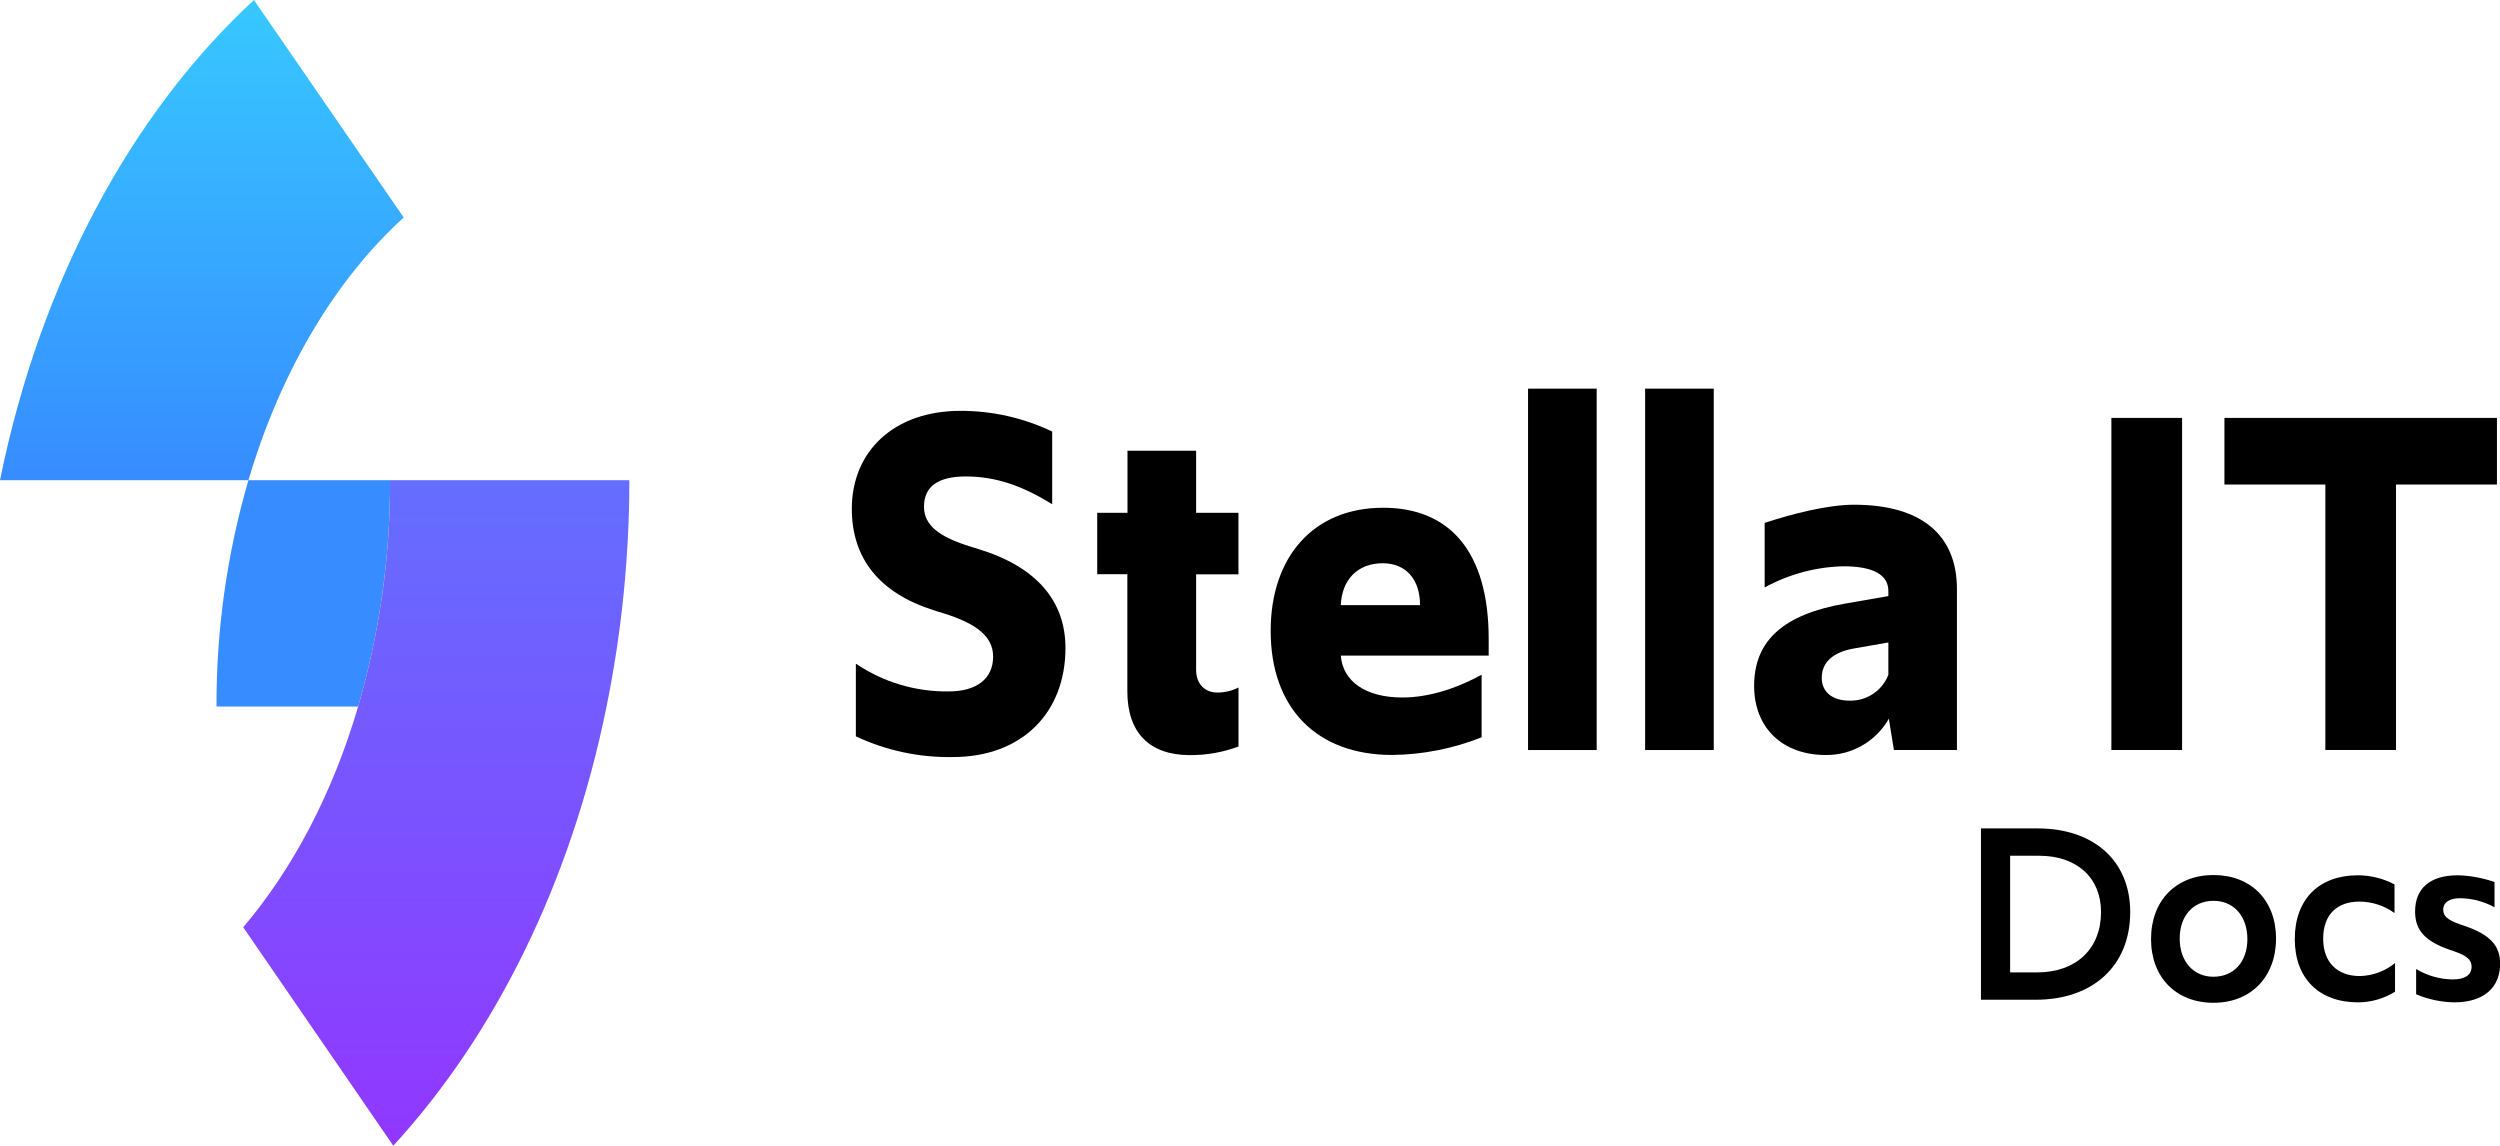
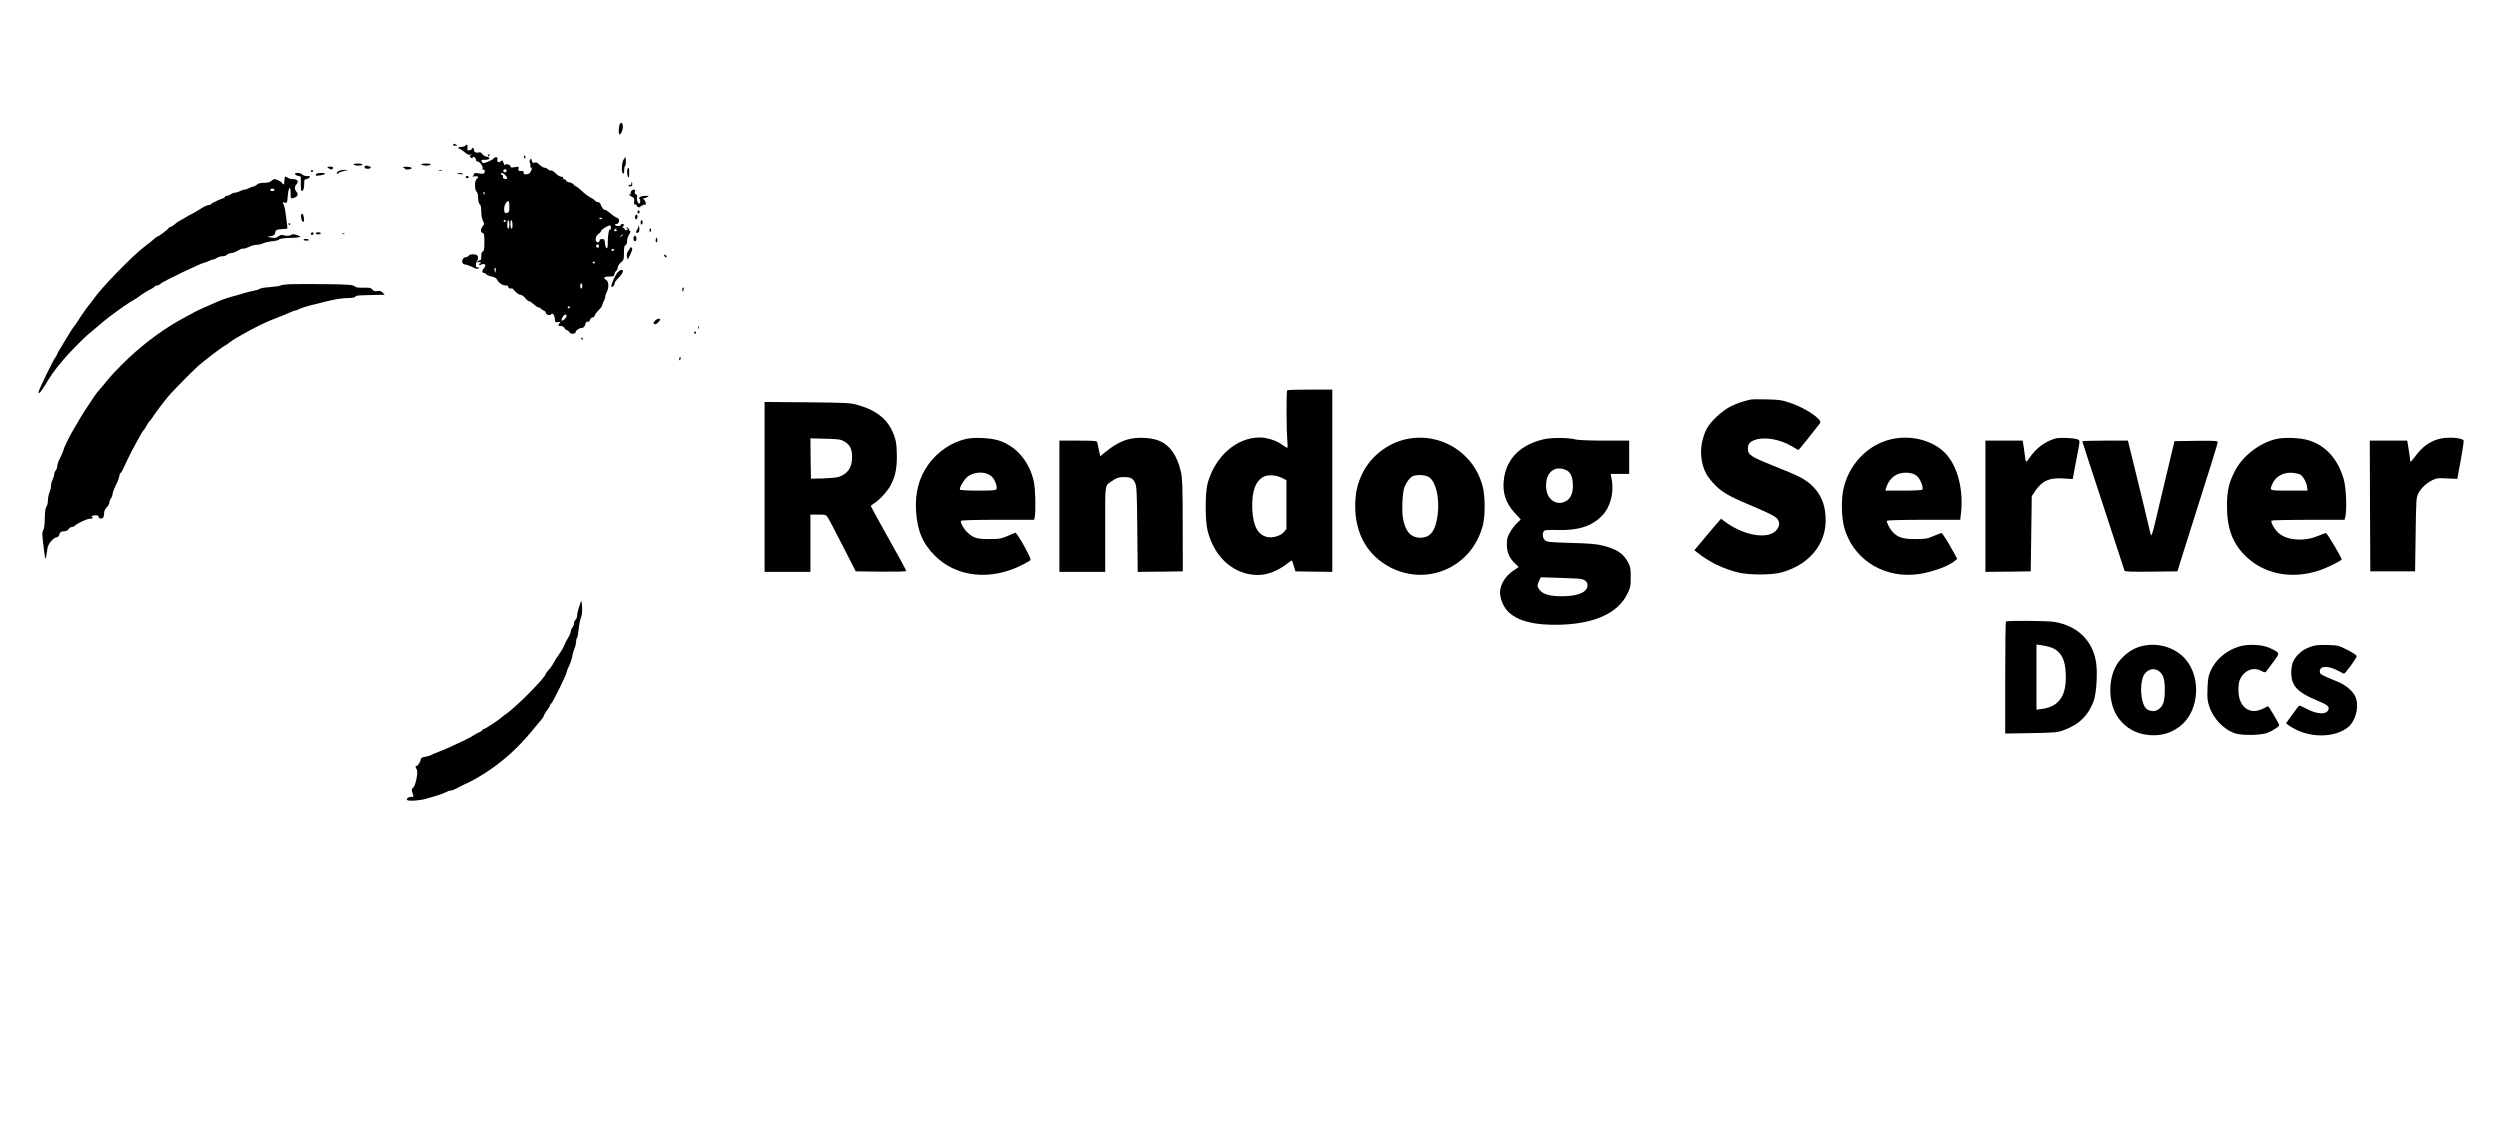
- <svg xmlns="http://www.w3.org/2000/svg" id="Layer_1" data-name="Layer 1" viewBox="0 0 767.86 351.9">
-   <defs>
-     <linearGradient id="무제_그라디언트" x1="62" y1="206.5" x2="62" y2="354" gradientTransform="matrix(1, 0, 0, -1, 0, 354)" gradientUnits="userSpaceOnUse">
-       <stop offset="0" stop-color="#378cff" />
-       <stop offset="1" stop-color="#37c8ff" />
-     </linearGradient>
-     <linearGradient id="무제_그라디언트_2" x1="134" y1="2.1" x2="134" y2="206.5" gradientTransform="matrix(1, 0, 0, -1, 0, 354)" gradientUnits="userSpaceOnUse">
-       <stop offset="0" stop-color="#9137ff" />
-       <stop offset="1" stop-color="#646eff" />
-     </linearGradient>
-   </defs>
-   <path d="M76.3,147.5H0C12.3,86.7,40.4,34.7,78,0l46,66.8C103,85.9,86.2,114,76.3,147.5Z" fill="url(#무제_그라디언트)" />
-   <path d="M110,217a245.7,245.7,0,0,0,9.8-69.5H76.3A245.7,245.7,0,0,0,66.5,217Z" fill="#378cff" />
-   <path d="M193.3,147.5H119.8A245.7,245.7,0,0,1,110,217c-7.8,26.6-20,49.8-35.3,67.8l46.1,67.1c31.3-34.1,54.6-81,65.5-134.9A348.47,348.47,0,0,0,193.3,147.5Z" fill="url(#무제_그라디언트_2)" />
-   <path d="M608.44,254.44H625.8c17.44,0,28.48,10.08,28.48,25.68,0,16.39-11.28,26.95-29.12,26.95H608.44Zm17.2,44.23c12.08,0,19.68-7.28,19.68-18.55,0-10.48-7.36-17.28-19-17.28H617.4v35.83Z" />
-   <path d="M660.68,288.43c0-11.83,7.68-19.67,19.19-19.67s19.2,7.76,19.2,19.51S691.39,308,679.87,308,660.68,300.19,660.68,288.43Zm29.59,0c0-7-4.16-11.75-10.4-11.75s-10.39,4.63-10.39,11.59S673.63,300,679.87,300,690.27,295.39,690.27,288.43Z" />
-   <path d="M704.83,288.43c0-12.23,7.44-19.59,19.36-19.59a24.21,24.21,0,0,1,11.27,2.8v8.79a18.53,18.53,0,0,0-10.79-3.51c-6.88,0-11.12,4-11.12,11.43,0,7.28,4.4,11.44,11.28,11.44a17.75,17.75,0,0,0,10.79-4v8.8a21.55,21.55,0,0,1-11.35,3.28C712.27,307.87,704.83,300.51,704.83,288.43Z" />
-   <path d="M742.1,305.39v-7.76a22.39,22.39,0,0,0,11.2,3.2c3.76,0,5.84-1.36,5.84-3.92,0-2.08-1.44-3.36-5.36-4.72l-1.2-.4c-7.6-2.64-10.8-5.92-10.8-11.83,0-7,4.48-11.12,13.12-11.12a36.5,36.5,0,0,1,11.28,2.08v7.75a22.5,22.5,0,0,0-10.56-2.79c-3.28,0-5.2,1.28-5.2,3.51,0,2,1.36,3.2,5.28,4.56l1.2.4c7.76,2.64,11,6,11,11.6,0,7.28-4.88,11.92-14.16,11.92A31.72,31.72,0,0,1,742.1,305.39Z" />
-   <path d="M262.87,226.17V203.84a49.76,49.76,0,0,0,28.52,8.53c8.53,0,13.64-3.87,13.64-10.7,0-6-4.8-10.07-15.34-13.33l-2.95-.92c-16.58-5.28-25.11-15.82-25.11-31.16,0-17.67,13-30.07,33.33-30.07a65,65,0,0,1,28.21,6.36v22.32c-9-5.58-17.21-8.53-26.51-8.53-8.37,0-12.86,2.95-12.86,9.3,0,5.58,4.49,9.15,13.79,12.09l3,.93c17.67,5.42,26.66,15.81,26.66,30.38,0,19.84-13.33,33.48-34.57,33.48A67.28,67.28,0,0,1,262.87,226.17Z" />
-   <path d="M346.26,212.37v-36H337V157.5h9.3V138.44h21.08V157.5h13v18.91h-13v29.3c0,4.49,2.79,7,6.51,7a14.36,14.36,0,0,0,6.51-1.55v18.13a42.09,42.09,0,0,1-15,2.64C353.08,231.9,346.26,225.08,346.26,212.37Z" />
-   <path d="M390.28,193.77c0-22.79,13.18-37.82,34.56-37.82,20.15,0,32.4,13.17,32.4,40.3v5.12H411.82c.62,7.9,7.6,12.86,18.91,12.86,7.44,0,15.81-2.33,24.34-7v19.22a76.37,76.37,0,0,1-27.44,5.43C404.38,231.9,390.28,217.48,390.28,193.77Zm21.54-7.9h24.34c0-7.75-4.19-12.87-11.47-12.87C416.78,173,412.13,178.27,411.82,185.87Z" />
-   <path d="M469.33,119.37h21.08v111H469.33Z" />
-   <path d="M505.29,119.37h21.08v111H505.29Z" />
-   <path d="M538.77,210.67c0-14,9.14-22,27.9-25.27L580,183.08v-1.55c0-5-4.65-7.6-13.8-7.6A52.78,52.78,0,0,0,542,180.44V160.6c8.53-2.79,19.38-5.58,27.44-5.58,20.92,0,31.62,9.46,31.62,25.89v49.44H581.7l-1.55-9.61a22,22,0,0,1-19.37,11.16C547.6,231.9,538.77,223.68,538.77,210.67ZM580,207.25v-9.92l-10.7,1.87c-6,1.08-9.76,4-9.76,9,0,4.34,3.25,7,8.52,7A12.41,12.41,0,0,0,580,207.25Z" />
-   <path d="M648.5,128.36h21.71v102H648.5Z" />
-   <path d="M714.22,148.82h-31V128.36h83.7v20.46h-31v81.53h-21.7Z" />
+ <svg xmlns="http://www.w3.org/2000/svg" version="1.0" width="2400pt" height="1100pt" viewBox="0 0 2400 1100" preserveAspectRatio="xMidYMid meet">
+   <g transform="translate(0,1100) scale(0.1,-0.1)" fill="#000000" stroke="none">
+     <path d="M5946 9798 c-8 -30 -8 -88 0 -88 16 0 33 38 34 73 0 42 -24 52 -34 15z" />
+     <path d="M4350 9610 c0 -5 10 -10 23 -10 18 0 19 2 7 10 -19 13 -30 13 -30 0z" />
+     <path d="M4465 9600 c-3 -5 -19 -10 -36 -10 -16 0 -29 -4 -29 -10 0 -5 6 -10 13 -10 6 0 27 -14 46 -30 24 -21 41 -29 55 -25 17 5 18 4 6 -4 -13 -9 -13 -12 -1 -23 11 -11 14 -11 18 0 6 16 33 -3 33 -24 0 -8 6 -14 14 -14 20 0 56 -48 49 -66 -3 -8 1 -14 10 -14 10 0 13 -7 10 -21 -5 -18 -11 -20 -54 -14 -40 6 -49 4 -49 -8 0 -9 -8 -18 -17 -21 -10 -2 -1 -2 20 1 39 5 48 -5 22 -27 -9 -8 -15 -30 -15 -60 0 -30 6 -52 15 -60 9 -8 15 -30 15 -60 0 -30 6 -52 15 -60 10 -8 15 -31 15 -70 0 -32 7 -71 16 -89 14 -28 14 -34 1 -49 -24 -29 -27 -61 -6 -67 17 -6 19 -17 19 -90 0 -64 -3 -84 -15 -89 -10 -3 -15 -19 -15 -46 0 -28 -4 -40 -14 -40 -8 0 -18 -5 -22 -12 -5 -8 -2 -9 9 -5 9 3 19 2 22 -4 4 -5 2 -8 -3 -7 -9 3 -12 -2 -12 -17 0 -3 9 -1 20 5 31 17 53 -7 28 -32 -21 -21 -24 -48 -4 -48 7 0 19 -6 25 -14 7 -8 30 -17 52 -21 26 -5 43 -14 50 -28 17 -33 51 -57 82 -57 17 0 27 -5 27 -15 0 -13 22 -21 34 -12 2 1 16 -13 32 -30 16 -18 38 -33 50 -33 12 0 31 -13 44 -30 13 -16 29 -30 36 -30 7 0 28 -13 46 -30 18 -16 38 -30 45 -30 6 0 18 -6 25 -13 7 -7 21 -16 31 -20 9 -3 17 -13 17 -21 0 -18 42 -29 52 -13 10 16 30 -4 33 -35 1 -13 3 -28 4 -34 0 -7 12 -9 29 -6 22 4 25 2 15 -9 -19 -20 -16 -29 12 -29 14 0 29 -8 35 -20 6 -11 16 -20 23 -20 7 0 17 -8 24 -19 8 -13 19 -17 38 -14 14 3 24 8 21 10 -9 10 29 43 50 43 24 0 40 15 46 45 2 12 10 19 21 17 9 -2 17 2 17 8 0 15 26 41 34 33 3 -3 10 5 15 18 5 13 23 37 40 53 17 17 31 35 31 42 0 6 7 25 15 40 8 16 15 36 15 45 0 9 7 30 15 45 22 43 20 101 -5 116 -33 21 -23 33 27 33 42 0 48 3 51 22 2 12 10 27 18 33 8 7 14 22 14 34 1 11 14 32 30 46 28 22 30 29 30 92 0 52 4 70 15 74 9 4 15 19 15 41 0 19 9 48 21 64 11 16 16 29 10 29 -6 0 -11 6 -11 14 0 8 -7 17 -16 20 -14 5 -15 4 -4 -9 10 -12 10 -15 -4 -15 -9 0 -19 7 -22 15 -4 8 -11 12 -18 8 -6 -3 -6 -1 2 8 16 18 15 29 -3 29 -8 0 -15 -4 -15 -10 0 -5 -11 -10 -24 -10 -14 0 -28 5 -31 10 -3 6 3 10 13 10 13 0 21 9 24 24 4 20 -1 27 -21 36 -15 6 -44 26 -65 45 -22 19 -42 32 -46 30 -10 -6 -36 25 -44 53 -4 12 -15 22 -26 22 -11 0 -23 6 -27 13 -4 7 -25 21 -46 32 -21 11 -58 39 -83 63 -25 23 -49 42 -53 42 -4 0 -16 9 -26 20 -10 11 -28 20 -40 20 -13 0 -25 7 -29 15 -3 8 -13 15 -21 15 -9 0 -13 5 -10 10 3 6 3 10 -2 11 -30 3 -45 11 -72 38 -16 17 -36 28 -44 25 -8 -3 -20 2 -27 11 -7 8 -21 15 -32 15 -11 0 -32 13 -48 28 -21 21 -33 26 -48 21 -16 -6 -21 -3 -27 19 -6 23 -8 25 -16 9 -6 -9 -7 -23 -2 -30 4 -6 6 -20 5 -29 -2 -10 1 -18 7 -18 19 0 -10 -60 -30 -61 -10 -1 -25 -2 -31 -3 -7 -1 -12 7 -12 17 1 9 -3 17 -10 16 -34 -4 -44 2 -39 22 6 20 3 21 -36 14 -33 -5 -41 -4 -41 8 0 17 -47 29 -53 13 -3 -6 -8 1 -12 17 -8 29 -15 33 -32 16 -16 -16 -35 -1 -28 22 8 23 -21 27 -39 5 -6 -7 -31 -21 -55 -30 -36 -14 -46 -15 -52 -4 -14 22 -10 25 27 24 47 -1 58 22 15 30 -18 4 -36 15 -42 26 -7 13 -17 18 -31 15 -28 -8 -48 2 -48 24 0 10 -4 19 -10 19 -5 0 -10 -4 -10 -9 0 -5 -10 -11 -23 -13 -20 -4 -23 -1 -19 24 4 27 -10 39 -23 18z m394 -247 c-8 -9 -16 -10 -22 -4 -13 13 0 31 19 24 11 -4 12 -8 3 -20z m-9 -33 c26 -26 25 -42 -2 -38 -16 2 -22 9 -20 21 2 9 -2 17 -8 17 -5 0 -10 5 -10 10 0 16 18 12 40 -10z m-196 -176 c3 -8 2 -12 -4 -9 -6 3 -10 10 -10 16 0 14 7 11 14 -7z m236 -128 c0 -45 -3 -55 -19 -59 -26 -7 -31 0 -31 41 0 33 23 72 42 72 4 0 8 -24 8 -54z m890 -110 c0 -11 -19 -15 -25 -6 -3 5 1 10 9 10 9 0 16 -2 16 -4z m-925 -26 c3 -5 -1 -10 -10 -10 -9 0 -13 5 -10 10 3 6 8 10 10 10 2 0 7 -4 10 -10z m35 -35 c0 -19 -4 -37 -10 -40 -6 -4 -10 12 -10 40 0 28 4 44 10 40 6 -3 10 -21 10 -40z m30 -6 c0 -24 -4 -38 -10 -34 -5 3 -10 24 -10 46 0 24 4 38 10 34 6 -3 10 -24 10 -46z m945 -25 c0 -12 -3 -20 -7 -18 -12 8 -23 -47 -23 -117 0 -47 -3 -65 -12 -62 -7 3 -13 23 -15 46 -3 37 -6 42 -28 42 -16 0 -25 -5 -24 -15 1 -9 -7 -16 -17 -16 -30 0 -26 59 6 80 14 9 25 22 25 29 0 12 65 53 85 53 6 1 10 -9 10 -22z m51 -13 c-4 -5 0 -12 6 -14 7 -3 2 -6 -11 -6 -20 -1 -21 1 -11 14 14 16 25 21 16 6z m64 -55 c0 -2 -8 -10 -17 -17 -16 -13 -17 -12 -4 4 13 16 21 21 21 13z m-234 -124 c-4 -3 -12 0 -19 7 -9 9 -9 14 3 21 11 7 16 5 18 -6 2 -9 1 -18 -2 -22z m149 -22 c-3 -5 -10 -10 -16 -10 -5 0 -9 5 -9 10 0 6 7 10 16 10 8 0 12 -4 9 -10z m-185 -120 c0 -5 -4 -10 -10 -10 -5 0 -10 5 -10 10 0 6 5 10 10 10 6 0 10 -4 10 -10z m-951 -77 c0 -25 -1 -25 -8 -8 -5 11 -7 23 -4 28 8 14 13 7 12 -20z m831 -148 c0 -14 -4 -25 -10 -25 -5 0 -10 11 -10 25 0 14 5 25 10 25 6 0 10 -11 10 -25z m-120 -205 c0 -5 -4 -10 -10 -10 -5 0 -10 5 -10 10 0 6 5 10 10 10 6 0 10 -4 10 -10z m-30 -83 c0 -17 -38 -52 -47 -44 -9 10 18 57 34 57 7 0 13 -6 13 -13z" />
+     <path d="M4685 9510 c-3 -5 -1 -10 4 -10 6 0 11 5 11 10 0 6 -2 10 -4 10 -3 0 -8 -4 -11 -10z" />
+     <path d="M5030 9495 c0 -8 4 -15 10 -15 5 0 7 7 4 15 -4 8 -8 15 -10 15 -2 0 -4 -7 -4 -15z" />
+     <path d="M5988 9470 c-20 -27 -25 -124 -8 -135 9 -6 12 4 14 53 1 9 5 20 9 23 5 3 7 24 5 45 l-3 39 -17 -25z" />
+     <path d="M3395 9420 c3 -5 24 -10 46 -10 21 0 39 5 39 10 0 6 -21 10 -46 10 -27 0 -43 -4 -39 -10z" />
+     <path d="M4045 9420 c3 -5 24 -10 45 -10 21 0 42 5 45 10 4 6 -13 10 -45 10 -32 0 -49 -4 -45 -10z" />
+     <path d="M3500 9395 c0 -10 10 -15 30 -15 32 0 40 14 14 24 -27 10 -44 7 -44 -9z" />
+     <path d="M3155 9385 c21 -17 37 -15 43 3 2 8 -8 12 -30 12 -31 -1 -32 -1 -13 -15z" />
+     <path d="M3870 9393 c8 -3 18 -10 21 -16 4 -5 21 -6 39 -2 43 9 20 25 -35 24 -22 0 -33 -3 -25 -6z" />
+     <path d="M6027 9383 c-10 -10 -8 -66 3 -83 7 -11 10 0 10 38 0 53 -1 57 -13 45z" />
+     <path d="M2985 9360 c-3 -5 1 -10 10 -10 9 0 13 5 10 10 -3 6 -8 10 -10 10 -2 0 -7 -4 -10 -10z" />
+     <path d="M3246 9355 c-11 -8 -16 -18 -12 -22 4 -4 10 -2 14 4 4 6 27 15 52 21 l45 10 -40 1 c-22 0 -49 -6 -59 -14z" />
+     <path d="M4213 9363 c9 -2 23 -2 30 0 6 3 -1 5 -18 5 -16 0 -22 -2 -12 -5z" />
+     <path d="M2832 9328 c3 -7 16 -14 31 -16 18 -2 26 -9 25 -20 -1 -9 0 -43 0 -76 2 -51 4 -57 17 -46 10 8 15 30 15 61 0 41 3 49 19 49 10 0 24 7 31 15 11 13 7 15 -23 15 -19 0 -40 7 -47 15 -15 18 -74 21 -68 3z" />
+     <path d="M3035 9329 c-4 -6 -5 -12 -3 -14 7 -7 88 8 88 16 0 13 -78 11 -85 -2z" />
+     <path d="M4390 9336 c0 -7 50 -13 55 -7 2 4 -10 8 -26 9 -16 1 -29 1 -29 -2z" />
+     <path d="M2737 9303 c-4 -3 -7 -21 -7 -40 0 -18 -4 -33 -10 -33 -5 0 -10 4 -10 10 0 11 -53 40 -74 40 -8 0 -22 -8 -32 -17 -12 -13 -33 -18 -69 -18 -36 0 -57 -6 -69 -18 -10 -9 -23 -17 -31 -17 -7 0 -26 -7 -41 -15 -16 -8 -36 -15 -45 -15 -9 0 -30 -7 -45 -15 -16 -8 -38 -15 -49 -15 -11 0 -29 -7 -39 -15 -11 -8 -28 -15 -38 -15 -10 0 -18 -4 -18 -9 0 -5 -10 -13 -22 -16 -36 -11 -107 -46 -114 -56 -3 -5 -14 -9 -26 -9 -11 0 -39 -13 -62 -28 -22 -15 -61 -38 -86 -51 -25 -12 -58 -31 -75 -42 -16 -10 -39 -23 -50 -28 -11 -5 -33 -21 -49 -35 -16 -14 -35 -26 -43 -26 -7 0 -13 -4 -13 -8 0 -9 -96 -82 -107 -82 -5 0 -21 -12 -36 -26 -15 -14 -58 -48 -95 -76 -113 -86 -408 -390 -481 -495 -14 -21 -32 -44 -39 -51 -16 -18 -91 -124 -117 -167 -12 -19 -28 -42 -37 -52 -9 -10 -41 -61 -72 -113 -31 -52 -61 -102 -66 -110 -6 -8 -15 -26 -21 -40 -5 -13 -13 -27 -17 -30 -13 -10 -162 -316 -162 -333 0 -30 27 3 90 110 57 97 167 230 296 357 74 74 83 81 174 156 30 25 60 50 67 57 28 26 201 152 243 177 80 48 85 51 90 56 12 13 96 65 127 79 11 5 24 15 28 20 3 6 14 11 24 11 10 0 24 6 30 14 18 22 402 206 429 206 5 0 23 7 38 15 16 8 36 15 44 15 8 0 24 7 34 15 11 8 34 15 52 15 17 0 37 7 44 15 7 8 24 15 39 15 14 0 43 11 65 24 21 14 44 22 51 19 7 -2 31 5 54 16 22 12 55 21 74 21 19 0 47 6 63 14 16 8 56 17 88 20 33 3 63 11 67 18 5 7 42 12 103 14 53 1 96 6 97 11 1 13 -75 32 -83 20 -8 -13 -57 -15 -80 -4 -12 5 -27 1 -45 -12 -22 -16 -36 -18 -68 -12 l-40 7 37 7 c30 6 37 13 40 34 2 21 9 27 38 31 19 2 46 5 58 4 22 0 23 3 18 42 -3 22 -9 70 -14 106 -4 36 -13 75 -20 88 -12 21 -12 22 11 17 23 -6 24 -4 29 60 7 87 28 112 28 33 0 -56 0 -56 27 -49 39 10 51 35 30 59 -21 23 -22 50 -1 73 25 28 11 49 -32 49 -21 0 -45 7 -54 15 -9 8 -20 12 -23 8z m-103 -122 c7 -11 -14 -20 -31 -13 -7 2 -10 8 -7 13 7 12 31 12 38 0z" />
+     <path d="M4470 9300 c0 -5 7 -10 15 -10 8 0 15 5 15 10 0 6 -7 10 -15 10 -8 0 -15 -4 -15 -10z" />
+     <path d="M6060 9234 c0 -8 -4 -13 -9 -9 -5 3 -12 1 -16 -5 -3 -5 3 -10 14 -10 14 0 21 6 21 20 0 11 -2 20 -5 20 -3 0 -5 -7 -5 -16z" />
+     <path d="M6060 9165 c-6 -8 -8 -20 -4 -26 4 -8 3 -9 -4 -5 -7 4 -12 3 -12 -2 0 -5 12 -14 26 -21 22 -10 26 -17 22 -45 -2 -23 0 -32 8 -29 6 2 14 -3 17 -11 7 -18 37 -22 37 -5 0 5 5 7 10 4 6 -3 10 -2 10 4 0 6 7 8 15 5 21 -8 19 24 -2 49 -10 11 -13 18 -8 15 6 -4 21 0 35 8 25 13 24 13 -16 14 -27 0 -46 -6 -55 -17 -8 -9 -9 -14 -4 -11 6 3 10 -6 11 -22 1 -19 -3 -27 -12 -23 -15 5 -26 46 -18 66 3 8 -2 17 -11 21 -11 4 -14 12 -10 26 8 24 -16 28 -35 5z" />
+     <path d="M6120 8965 c0 -8 5 -15 10 -15 6 0 10 7 10 15 0 8 -4 15 -10 15 -5 0 -10 -7 -10 -15z" />
+     <path d="M2890 8927 c0 -32 9 -57 22 -57 14 0 5 73 -9 78 -8 2 -13 -6 -13 -21z" />
+     <path d="M6098 8928 c-7 -18 2 -39 13 -32 12 7 12 44 0 44 -5 0 -11 -6 -13 -12z" />
+     <path d="M6150 8865 c0 -15 4 -24 10 -20 6 3 10 12 10 20 0 8 -4 17 -10 20 -6 4 -10 -5 -10 -20z" />
+     <path d="M2770 8850 c0 -5 5 -10 11 -10 5 0 7 5 4 10 -3 6 -8 10 -11 10 -2 0 -4 -4 -4 -10z" />
+     <path d="M6132 8835 c-1 -11 -9 -30 -17 -42 -16 -23 -8 -37 14 -24 8 5 11 22 8 47 -2 21 -4 30 -5 19z" />
+     <path d="M6237 8795 c-4 -8 -2 -17 3 -20 6 -4 10 3 10 14 0 25 -6 27 -13 6z" />
+     <path d="M2985 8761 c-6 -11 9 -23 19 -14 9 9 7 23 -3 23 -6 0 -12 -4 -16 -9z" />
+     <path d="M3030 8760 c0 -5 11 -10 25 -10 14 0 25 5 25 10 0 6 -11 10 -25 10 -14 0 -25 -4 -25 -10z" />
+     <path d="M3288 8753 c7 -3 16 -2 19 1 4 3 -2 6 -13 5 -11 0 -14 -3 -6 -6z" />
+     <path d="M6084 8726 c-8 -21 3 -49 16 -41 5 3 10 15 10 25 0 25 -18 36 -26 16z" />
+     <path d="M6296 8703 c-4 -9 -2 -21 4 -27 7 -7 10 -2 10 17 0 31 -5 34 -14 10z" />
+     <path d="M2915 8700 c-4 -6 7 -10 26 -10 18 0 29 3 25 7 -11 11 -45 13 -51 3z" />
+     <path d="M6050 8622 c0 -5 -8 -18 -18 -30 -12 -14 -17 -31 -14 -52 2 -16 6 -30 7 -30 6 0 45 86 45 98 0 6 -4 14 -10 17 -5 3 -10 2 -10 -3z" />
+     <path d="M4500 8546 c-7 -9 -21 -16 -32 -16 -22 0 -40 -39 -26 -57 6 -7 18 -13 28 -13 9 0 37 -11 63 -23 28 -15 51 -21 59 -16 13 9 11 10 -14 13 -15 1 -12 44 4 63 5 7 8 22 6 35 -2 18 -10 24 -39 26 -23 2 -40 -2 -49 -12z" />
+     <path d="M6377 8544 c3 -7 9 -14 14 -14 14 0 10 17 -5 23 -10 4 -13 1 -9 -9z" />
+     <path d="M5932 8388 c-25 -27 -61 -105 -62 -132 0 -15 3 -16 15 -6 8 7 15 20 15 29 0 9 18 35 40 56 40 39 52 75 27 75 -8 0 -23 -10 -35 -22z" />
+     <path d="M2806 8272 c-55 -1 -105 -7 -111 -12 -6 -5 -51 -12 -100 -16 -50 -3 -96 -11 -103 -17 -7 -6 -32 -14 -55 -18 -23 -4 -67 -15 -97 -24 -30 -10 -77 -23 -105 -30 -66 -18 -123 -39 -204 -76 -36 -16 -77 -35 -91 -40 -32 -14 -70 -33 -145 -74 -121 -65 -207 -119 -300 -187 -80 -59 -93 -69 -195 -156 -77 -66 -218 -208 -265 -267 -36 -45 -71 -87 -100 -119 -6 -6 -34 -47 -63 -91 -28 -44 -56 -84 -60 -90 -6 -8 -68 -111 -122 -205 -26 -44 -80 -158 -80 -167 0 -6 -7 -25 -15 -42 -8 -17 -22 -45 -30 -62 -8 -17 -15 -41 -15 -53 0 -12 -7 -31 -15 -42 -8 -10 -15 -28 -15 -39 0 -11 -7 -33 -15 -49 -8 -15 -15 -41 -15 -57 0 -17 -7 -46 -15 -66 -8 -19 -15 -54 -15 -77 0 -23 -7 -51 -15 -62 -10 -13 -14 -46 -15 -107 0 -54 -5 -99 -14 -115 -14 -28 -14 -34 7 -197 14 -107 14 -107 33 22 7 44 52 98 89 105 11 2 21 12 24 23 4 25 19 35 51 35 14 0 31 9 38 20 7 11 20 20 29 20 9 0 24 6 32 14 29 26 126 70 149 67 12 -1 22 2 22 8 0 6 -6 11 -12 12 -7 1 -2 4 12 8 31 9 60 3 57 -12 -3 -16 34 -21 44 -5 5 7 9 27 9 44 0 19 9 39 25 54 14 13 25 33 25 45 0 12 7 30 15 41 8 10 15 28 15 38 0 16 18 62 50 126 4 9 11 30 15 48 3 18 10 32 13 32 4 0 15 19 26 43 28 63 85 178 108 217 11 19 32 58 46 85 15 28 32 56 39 63 8 8 21 28 30 45 8 17 22 37 30 45 8 8 22 27 31 41 30 48 136 186 174 226 62 67 222 228 263 264 49 44 242 191 251 191 3 0 23 13 43 29 20 16 55 39 79 52 24 13 51 29 60 34 84 49 202 108 272 135 82 32 100 39 182 74 20 9 40 16 46 16 5 0 22 6 37 14 15 8 55 21 89 30 33 8 99 25 146 37 110 28 172 37 242 38 34 1 58 6 60 13 4 12 22 13 207 17 l74 1 -19 21 c-14 15 -26 19 -50 15 -23 -5 -35 -1 -49 14 -16 18 -29 20 -86 18 -51 -1 -73 2 -86 14 -15 14 -55 17 -258 20 -132 1 -285 2 -339 0z" />
+     <path d="M6550 8220 c0 -11 2 -20 4 -20 2 0 6 9 9 20 3 11 1 20 -4 20 -5 0 -9 -9 -9 -20z" />
+     <path d="M6286 7919 c-15 -18 -15 -23 -5 -30 9 -5 22 0 37 16 27 29 27 35 4 35 -10 0 -26 -10 -36 -21z" />
+     <path d="M6701 7854 c0 -11 3 -14 6 -6 3 7 2 16 -1 19 -3 4 -6 -2 -5 -13z" />
+     <path d="M6665 7811 c-3 -5 -1 -12 5 -16 5 -3 10 1 10 9 0 18 -6 21 -15 7z" />
+     <path d="M5580 7750 c0 -5 5 -10 11 -10 5 0 7 5 4 10 -3 6 -8 10 -11 10 -2 0 -4 -4 -4 -10z" />
+     <path d="M6520 7555 c0 -8 2 -15 4 -15 2 0 6 7 10 15 3 8 1 15 -4 15 -6 0 -10 -7 -10 -15z" />
+     <path d="M12357 7253 c-9 -8 -8 -375 1 -475 4 -43 4 -78 0 -78 -4 0 -30 16 -56 35 -52 37 -141 65 -209 65 -223 0 -428 -181 -500 -440 -24 -91 -25 -355 0 -455 65 -259 254 -425 486 -425 89 0 194 42 283 113 21 17 39 28 41 26 2 -2 10 -26 18 -54 l15 -50 177 -3 177 -2 0 875 0 875 -213 0 c-118 0 -217 -3 -220 -7z m-48 -842 l41 -21 0 -234 0 -234 -25 -30 c-29 -34 -99 -57 -150 -49 -96 16 -145 101 -153 266 -7 169 29 273 110 315 42 21 120 16 177 -13z" />
+     <path d="M16805 7164 c-88 -21 -119 -32 -185 -63 -89 -43 -202 -149 -239 -224 -66 -137 -68 -294 -3 -422 13 -27 55 -80 91 -116 74 -73 144 -111 406 -220 88 -37 161 -74 178 -90 35 -35 36 -77 1 -118 -77 -92 -305 -56 -486 75 l-46 34 -54 -62 c-30 -35 -88 -103 -128 -152 l-74 -88 25 -20 c114 -92 251 -159 400 -195 101 -24 318 -24 409 1 297 81 464 315 420 591 -15 101 -59 183 -130 248 -70 63 -120 88 -369 187 -208 83 -241 105 -241 157 0 49 13 68 60 87 92 37 247 11 363 -59 32 -19 60 -35 62 -35 4 0 144 174 208 258 26 33 -136 143 -283 193 -85 29 -109 32 -230 35 -74 2 -144 1 -155 -2z" />
+     <path d="M7340 6326 l0 -816 220 0 220 0 0 275 0 275 75 0 c69 0 76 -2 91 -26 10 -14 74 -137 143 -272 l126 -247 243 -3 c150 -1 242 1 242 7 0 6 -76 146 -170 312 -93 167 -170 306 -170 310 0 4 15 17 33 28 51 31 132 121 161 179 41 80 56 155 56 272 -1 124 -10 173 -52 258 -56 112 -162 189 -323 234 -75 21 -105 22 -487 26 l-408 3 0 -815z m767 435 c53 -31 73 -71 73 -150 0 -100 -42 -161 -131 -190 -19 -6 -87 -12 -150 -14 l-114 -2 -3 193 -2 194 142 -4 c129 -3 147 -5 185 -27z" />
+     <path d="M9273 6786 c-140 -32 -272 -122 -360 -244 -91 -126 -130 -274 -119 -447 11 -188 64 -313 181 -430 208 -208 539 -242 840 -87 33 17 66 35 74 41 11 7 0 34 -58 141 -43 77 -78 129 -85 126 -136 -60 -138 -61 -251 -61 -119 0 -150 10 -208 64 -34 30 -70 97 -62 111 4 6 141 10 354 10 l349 0 6 31 c11 58 6 263 -9 334 -41 193 -170 344 -339 397 -81 25 -233 32 -313 14z m248 -361 c30 -29 55 -96 45 -121 -4 -11 -39 -14 -175 -14 -93 0 -172 4 -175 9 -11 17 44 106 79 130 70 47 174 45 226 -4z" />
+     <path d="M10829 6782 c-68 -18 -142 -60 -221 -124 l-46 -39 -12 58 c-6 32 -14 66 -16 76 -5 15 -22 17 -185 17 l-179 0 0 -630 0 -630 220 0 220 0 0 411 c0 462 -9 411 79 470 36 23 56 29 99 29 67 0 89 -12 110 -58 14 -32 17 -94 20 -445 l4 -407 216 2 217 3 -1 440 c0 371 -3 452 -17 514 -36 159 -108 261 -215 302 -79 30 -206 35 -293 11z" />
+     <path d="M13500 6784 c-176 -37 -340 -164 -419 -325 -50 -101 -71 -193 -71 -316 0 -272 122 -482 345 -594 362 -180 782 16 881 411 23 90 22 273 -1 365 -82 328 -405 530 -735 459z m216 -363 c69 -42 107 -208 85 -368 -21 -152 -70 -215 -166 -215 -90 0 -144 60 -166 183 -13 73 -7 231 10 290 15 49 51 101 81 116 38 19 120 16 156 -6z" />
+     <path d="M14825 6784 c-220 -48 -357 -180 -386 -372 -20 -135 12 -239 107 -341 l53 -58 -38 -37 c-22 -21 -52 -61 -67 -90 -24 -42 -29 -63 -28 -116 1 -75 23 -126 78 -179 l36 -34 -50 -34 c-79 -53 -128 -133 -130 -209 0 -57 30 -134 71 -178 89 -98 263 -142 519 -133 325 12 543 113 632 295 30 61 33 74 33 162 0 86 -3 100 -29 148 -45 80 -105 119 -234 153 -61 16 -124 22 -308 27 -208 6 -234 9 -253 26 -22 20 -27 61 -11 86 8 12 31 14 132 12 196 -6 326 35 424 133 82 82 121 222 96 353 l-9 52 88 0 89 0 0 160 0 160 -238 0 c-130 0 -253 5 -272 10 -64 19 -229 21 -305 4z m216 -300 c38 -19 59 -71 59 -146 0 -77 -23 -126 -71 -151 -81 -43 -170 11 -184 112 -21 155 75 246 196 185z m97 -1038 c72 -4 102 -24 102 -66 0 -64 -89 -103 -240 -104 -119 -1 -186 18 -220 61 -24 31 -25 45 -4 88 l15 33 142 -4 c78 -3 170 -6 205 -8z" />
+     <path d="M18163 6785 c-234 -51 -421 -247 -469 -495 -19 -98 -15 -261 10 -352 79 -290 348 -475 661 -455 139 9 329 72 402 133 l23 19 -70 125 c-39 69 -76 124 -83 123 -6 -1 -41 -14 -77 -30 -58 -25 -76 -28 -175 -28 -118 0 -166 15 -215 68 -29 30 -62 95 -55 107 4 6 141 10 355 10 l348 0 8 67 c26 246 -44 482 -177 597 -122 105 -312 149 -486 111z m249 -365 c28 -30 54 -103 43 -120 -4 -6 -78 -10 -181 -10 l-175 0 7 23 c34 112 120 165 234 145 31 -5 54 -17 72 -38z" />
+     <path d="M19735 6791 c-98 -26 -188 -92 -251 -185 -37 -55 -36 -55 -49 49 -3 28 -9 65 -12 83 l-5 32 -179 0 -179 0 0 -630 0 -630 218 2 217 3 5 361 5 361 35 52 c65 96 134 126 265 118 l93 -6 21 112 c11 62 27 145 35 185 13 70 13 73 -7 83 -25 14 -172 21 -212 10z" />
+     <path d="M21853 6786 c-158 -36 -322 -162 -395 -302 -63 -121 -79 -195 -79 -348 0 -207 54 -351 175 -471 179 -176 439 -229 706 -143 68 21 220 96 220 107 -1 21 -141 256 -152 254 -7 -1 -42 -14 -78 -29 -131 -55 -296 -42 -377 30 -36 31 -76 103 -67 118 3 4 162 8 354 8 l348 0 8 33 c15 68 7 269 -14 348 -53 197 -174 334 -342 383 -78 24 -230 29 -307 12z m227 -340 c25 -11 61 -73 67 -115 l6 -41 -177 0 c-194 0 -190 -2 -162 63 32 78 118 121 211 106 22 -3 47 -9 55 -13z" />
+     <path d="M23406 6784 c-90 -28 -155 -76 -222 -168 -24 -32 -44 -54 -44 -50 0 9 -15 111 -25 172 l-6 32 -180 0 -179 0 2 -627 3 -628 215 0 215 0 5 355 c5 340 6 357 27 395 27 51 76 97 133 125 40 20 55 22 142 17 54 -3 98 -4 98 -4 45 237 66 364 60 370 -25 28 -168 34 -244 11z" />
+     <path d="M19990 6764 c0 -3 90 -281 201 -617 110 -337 202 -618 204 -625 4 -10 60 -12 256 -10 l252 3 102 325 c236 743 285 902 285 916 0 12 -33 14 -207 12 l-208 -3 -81 -340 c-45 -187 -94 -394 -109 -459 -17 -71 -31 -113 -35 -105 -4 8 -15 50 -24 94 -10 44 -58 245 -108 448 l-90 367 -219 0 c-120 0 -219 -3 -219 -6z" />
+     <path d="M5579 5230 c-20 -49 -39 -119 -39 -141 0 -15 -7 -32 -15 -39 -8 -7 -15 -22 -15 -34 0 -11 -7 -30 -15 -40 -8 -11 -15 -27 -15 -36 0 -9 -11 -37 -25 -61 -14 -24 -27 -48 -29 -54 -14 -34 -18 -42 -29 -60 -21 -35 -51 -80 -57 -85 -3 -3 -13 -21 -23 -41 -11 -20 -32 -51 -48 -68 -16 -18 -29 -35 -29 -38 0 -34 -290 -327 -390 -393 -12 -8 -28 -20 -34 -26 -27 -26 -161 -114 -173 -114 -7 0 -13 -4 -13 -9 0 -5 -12 -14 -27 -20 -16 -6 -41 -20 -58 -31 -16 -11 -37 -22 -45 -26 -8 -3 -22 -10 -30 -15 -8 -5 -26 -14 -40 -19 -14 -6 -52 -24 -85 -40 -33 -16 -91 -41 -130 -56 -38 -14 -74 -30 -80 -34 -5 -4 -29 -11 -52 -15 -31 -5 -43 -12 -43 -23 0 -22 -35 -74 -43 -65 -4 3 -7 0 -7 -8 0 -8 5 -20 10 -25 17 -17 -9 -156 -33 -175 -17 -14 -18 -20 -8 -49 14 -42 15 -40 -13 -40 -29 0 -54 -25 -32 -33 24 -10 129 0 181 16 28 9 77 23 110 33 33 10 69 24 80 31 11 7 28 13 38 13 17 0 49 14 97 41 8 5 22 12 30 15 25 11 94 44 115 57 98 58 130 79 200 131 138 103 249 213 381 376 30 36 40 49 62 74 6 8 12 19 12 24 0 5 14 28 30 50 17 23 30 46 30 51 0 5 6 13 13 19 17 15 147 279 147 300 0 6 6 23 14 39 20 40 38 93 43 128 3 17 11 44 19 62 8 17 14 45 14 61 0 17 4 33 9 36 5 4 12 41 16 84 4 42 13 92 21 109 10 22 14 57 12 105 -2 40 -6 66 -9 58z" />
+     <path d="M19257 5033 c-4 -3 -7 -247 -7 -541 l0 -534 248 4 c229 4 252 6 312 28 150 54 240 143 291 286 25 73 37 267 21 367 -33 210 -181 351 -402 387 -71 11 -453 14 -463 3z m423 -245 c89 -27 138 -97 148 -212 22 -239 -48 -358 -226 -382 l-52 -7 0 313 0 312 48 -6 c26 -4 63 -12 82 -18z" />
+     <path d="M20535 4790 c-72 -23 -146 -78 -196 -144 -107 -142 -107 -400 0 -542 74 -98 172 -151 296 -161 122 -10 227 25 314 103 164 147 180 453 33 624 -104 122 -287 171 -447 120z m202 -242 c33 -31 46 -81 45 -174 0 -94 -13 -142 -45 -171 -32 -30 -62 -36 -103 -23 -28 10 -40 22 -54 54 -37 85 -33 241 8 296 40 54 103 61 149 18z" />
+     <path d="M21488 4791 c-120 -39 -217 -123 -265 -229 -22 -48 -27 -75 -31 -169 -4 -95 -1 -121 18 -177 39 -119 144 -225 253 -258 67 -20 242 -17 302 6 52 19 115 61 115 76 0 11 -100 180 -106 180 -3 0 -24 -10 -47 -22 -130 -67 -238 14 -238 177 0 54 5 84 20 113 40 79 124 110 196 73 21 -12 42 -18 46 -13 3 4 34 45 69 92 70 96 72 90 -30 139 -73 35 -215 41 -302 12z" />
+     <path d="M22181 4791 c-29 -11 -60 -26 -70 -33 -86 -64 -114 -117 -115 -213 0 -129 58 -192 254 -272 96 -39 118 -59 100 -92 -23 -44 -111 -37 -208 15 -35 19 -67 32 -71 30 -3 -3 -33 -41 -66 -87 l-59 -82 25 -20 c13 -11 51 -32 84 -48 167 -76 378 -62 490 33 65 55 100 177 75 267 -16 62 -89 130 -177 166 -165 68 -173 72 -173 99 0 55 78 58 173 8 29 -15 55 -28 58 -30 9 -4 122 148 123 167 1 10 -30 31 -87 61 -87 44 -91 45 -195 48 -87 2 -117 -1 -161 -17z" />
+   </g>
</svg>
